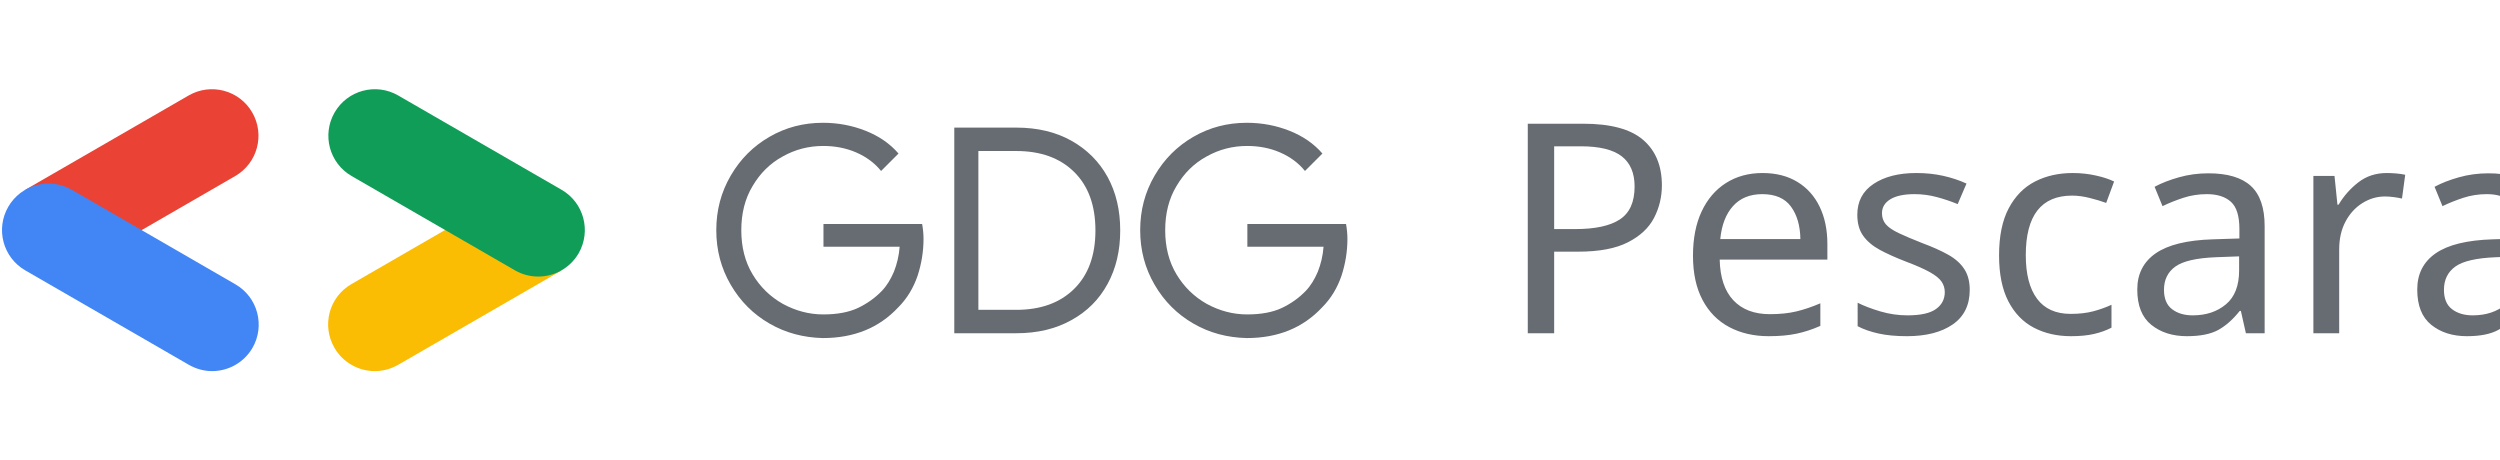
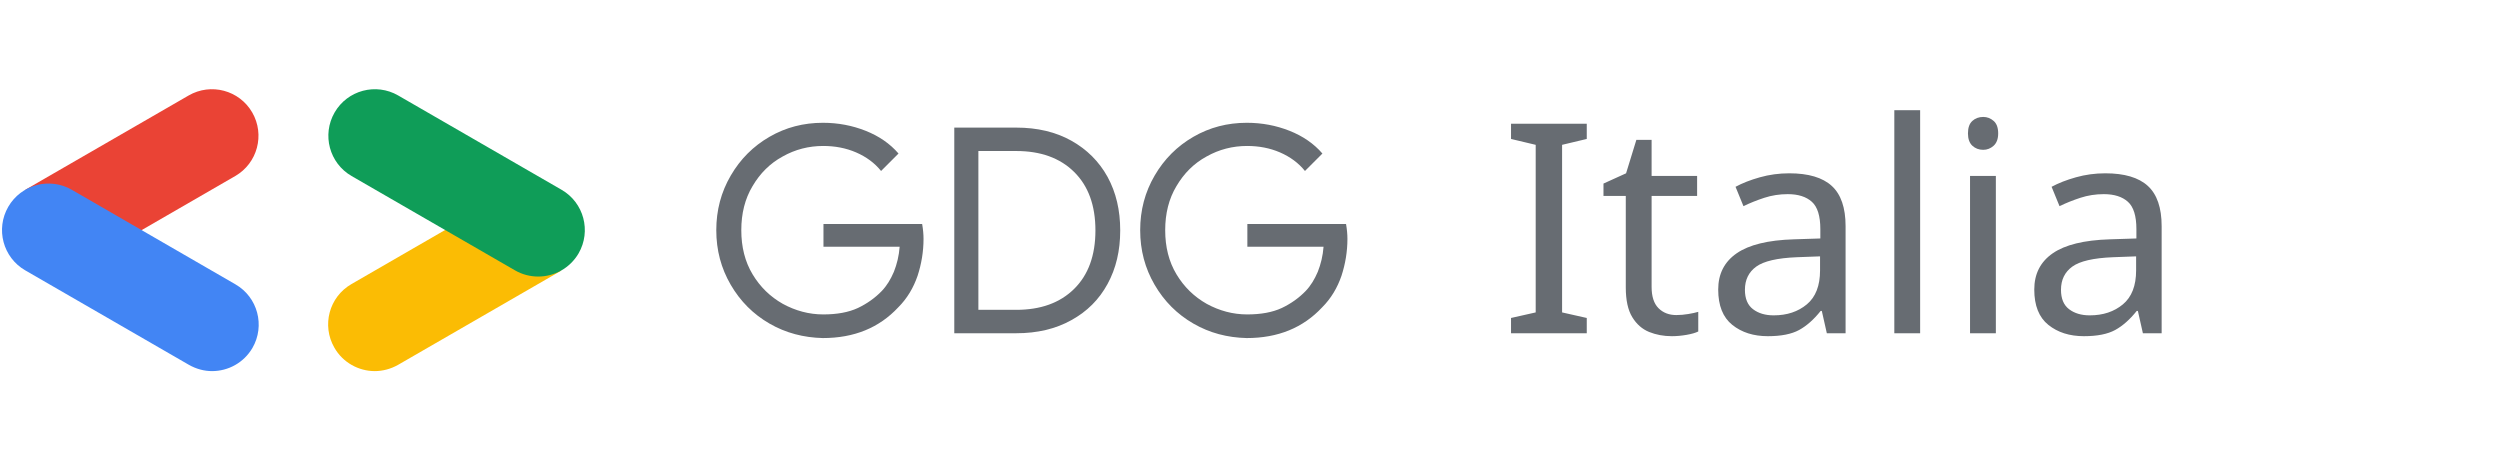
<svg xmlns="http://www.w3.org/2000/svg" version="1.1" id="Livello_2" x="0px" y="0px" viewBox="0 0 1089.3 200" style="enable-background:new 0 0 1089.3 200;" xml:space="preserve">
  <style type="text/css">
	.st0{fill:#676C72;}
	.st1{fill:#EA4335;}
	.st2{fill:#4285F4;}
	.st3{fill:#FBBC04;}
	.st4{fill:#0F9D58;}
	.st5{font-family:'ProductSans-Regular';}
	.st6{font-size:127.868px;}
</style>
  <g>
    <g>
      <path class="st0" d="M335.3,141c-7.1-4.1-12.7-9.7-16.9-16.9c-4.2-7.2-6.3-15.1-6.3-23.8c0-8.7,2.1-16.6,6.3-23.8    c4.2-7.2,9.8-12.8,16.9-16.9c7.1-4.1,14.8-6.1,23.3-6.1c6.6,0,12.8,1.2,18.6,3.5c5.8,2.3,10.6,5.6,14.3,9.9l-7.6,7.6    c-2.8-3.5-6.5-6.2-10.9-8.1c-4.4-1.9-9.2-2.8-14.3-2.8c-6.3,0-12.2,1.5-17.7,4.6c-5.5,3-9.8,7.3-13.1,12.9    c-3.3,5.5-4.9,11.9-4.9,19.2c0,7.3,1.6,13.7,4.9,19.2c3.3,5.5,7.7,9.8,13.2,12.9c5.5,3,11.4,4.6,17.6,4.6c6,0,11-0.9,15.1-2.8    c4-1.9,7.5-4.4,10.4-7.4c2.2-2.3,3.9-5.1,5.3-8.4c1.3-3.3,2.2-6.9,2.5-10.9h-33.2v-9.9h43c0.4,2.3,0.6,4.5,0.6,6.5    c0,5.5-0.9,10.9-2.6,16.1c-1.8,5.2-4.5,9.8-8.4,13.7c-8.3,8.9-19.2,13.4-32.9,13.4C350.2,147.1,342.4,145.1,335.3,141" />
      <path class="st0" d="M415.8,55.6h27c9.2,0,17.2,1.9,24,5.7c6.8,3.8,12.1,9.1,15.8,15.8c3.7,6.8,5.5,14.5,5.5,23.3    c0,8.8-1.8,16.5-5.5,23.3c-3.7,6.8-8.9,12-15.8,15.8c-6.8,3.8-14.8,5.7-24,5.7h-27V55.6z M442.8,135c10.6,0,19-3,25.2-9.1    c6.2-6.1,9.3-14.6,9.3-25.5c0-10.9-3.1-19.4-9.3-25.5c-6.2-6.1-14.6-9.1-25.2-9.1h-16.5V135H442.8z" />
      <path class="st0" d="M520,141c-7.1-4.1-12.7-9.7-16.9-16.9c-4.2-7.2-6.3-15.1-6.3-23.8c0-8.7,2.1-16.6,6.3-23.8    c4.2-7.2,9.8-12.8,16.9-16.9c7.1-4.1,14.8-6.1,23.3-6.1c6.6,0,12.8,1.2,18.6,3.5c5.8,2.3,10.6,5.6,14.3,9.9l-7.6,7.6    c-2.8-3.5-6.5-6.2-10.9-8.1c-4.4-1.9-9.2-2.8-14.3-2.8c-6.3,0-12.2,1.5-17.7,4.6c-5.5,3-9.8,7.3-13.1,12.9    c-3.3,5.5-4.9,11.9-4.9,19.2c0,7.3,1.6,13.7,4.9,19.2c3.3,5.5,7.7,9.8,13.2,12.9c5.5,3,11.4,4.6,17.6,4.6c6,0,11-0.9,15.1-2.8    c4-1.9,7.5-4.4,10.4-7.4c2.2-2.3,3.9-5.1,5.3-8.4c1.3-3.3,2.2-6.9,2.5-10.9h-33.2v-9.9h43c0.4,2.3,0.6,4.5,0.6,6.5    c0,5.5-0.9,10.9-2.6,16.1c-1.8,5.2-4.5,9.8-8.4,13.7c-8.3,8.9-19.2,13.4-32.9,13.4C534.8,147.1,527.1,145.1,520,141" />
    </g>
    <g>
      <path class="st1" d="M61.3,100.5l41.2-23.8c9.7-5.6,13-18,7.4-27.7c-5.6-9.7-18-13-27.7-7.4L11,82.7L61.3,100.5z" />
      <path class="st2" d="M92.4,161.7c7,0,13.8-3.6,17.6-10.1c5.6-9.7,2.3-22.1-7.4-27.7L31.3,82.7c-9.7-5.6-22.1-2.3-27.7,7.4    c-5.6,9.7-2.3,22.1,7.4,27.7l71.2,41.1C85.5,160.8,89,161.7,92.4,161.7" />
      <path class="st3" d="M163.3,161.7c3.4,0,6.9-0.9,10.1-2.7l71.2-41.1L195,99.6l-41.9,24.2c-9.7,5.6-13,18-7.4,27.7    C149.4,158,156.3,161.7,163.3,161.7" />
      <path class="st4" d="M234.5,120.5c7,0,13.8-3.6,17.6-10.1c5.6-9.7,2.3-22.1-7.4-27.7l-71.2-41.1c-9.7-5.6-22.1-2.3-27.7,7.4    c-5.6,9.7-2.3,22.1,7.4,27.7l71.2,41.1C227.5,119.6,231,120.5,234.5,120.5" />
    </g>
  </g>
-   <text transform="matrix(1 0 0 1 653.2744 145.2017)" class="st0 st5 st6">Pescara</text>
+   <text transform="matrix(1 0 0 1 653.2744 145.2017)" class="st0 st5 st6">Italia</text>
</svg>
